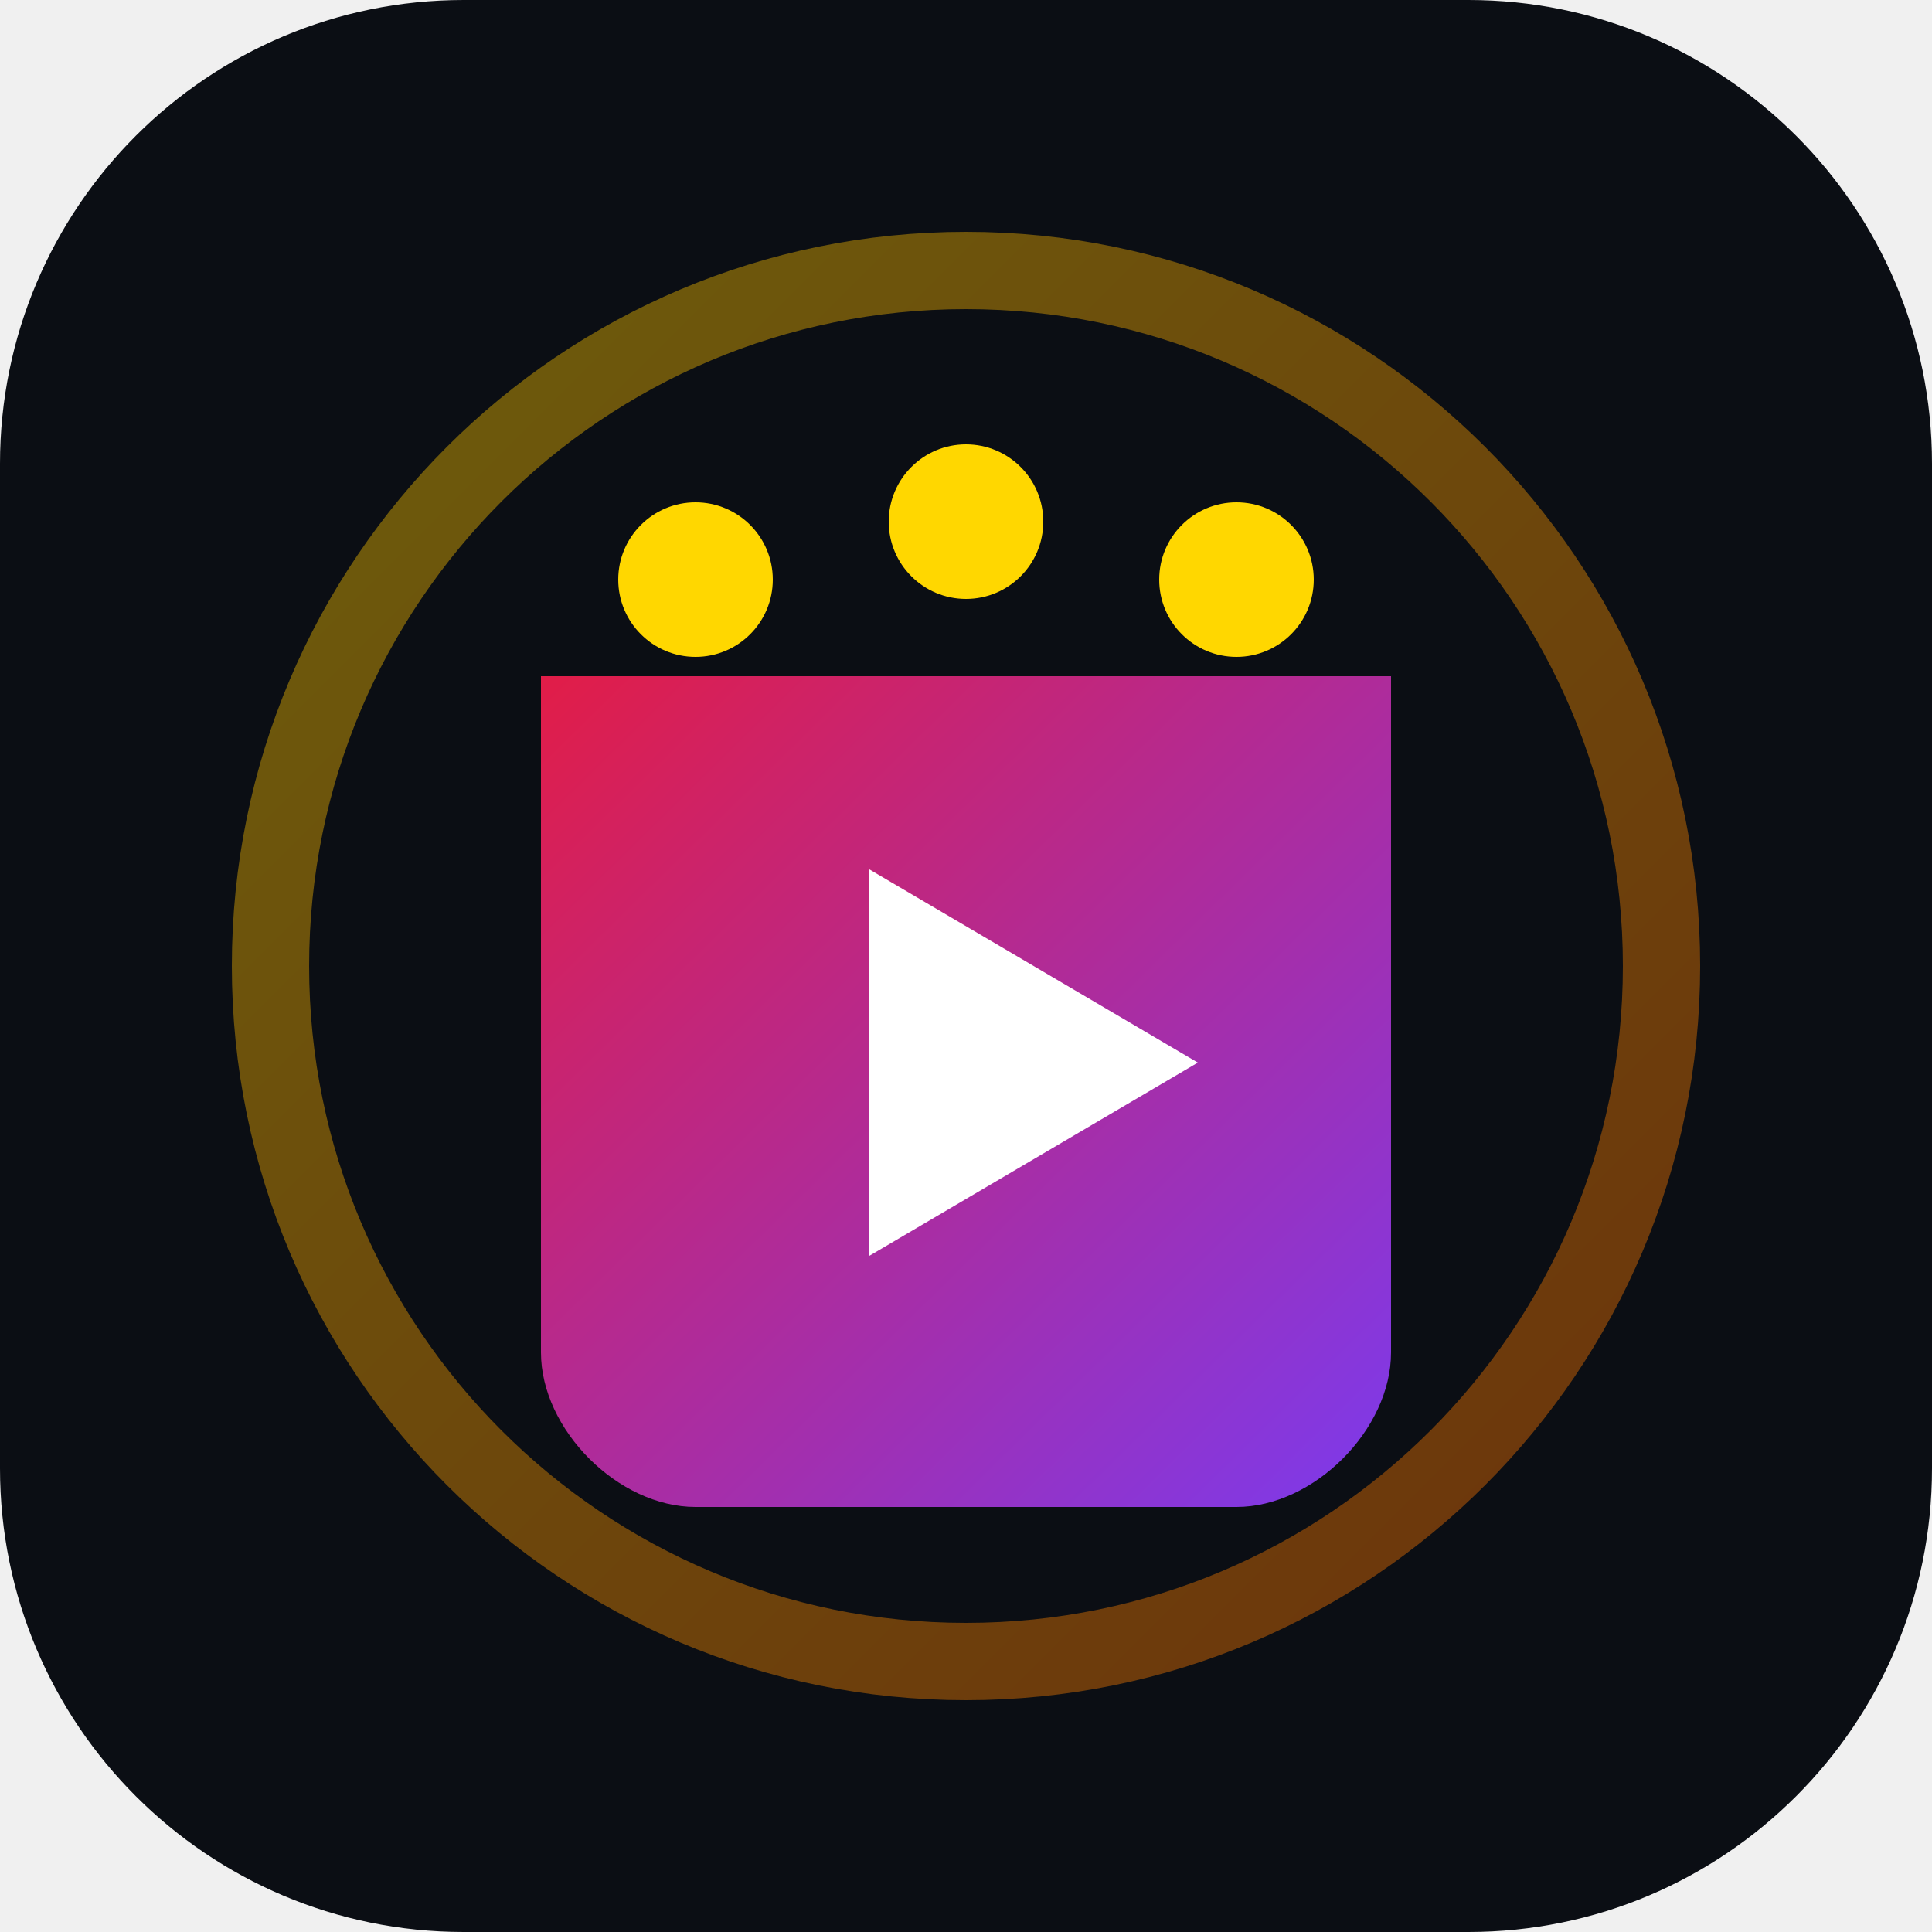
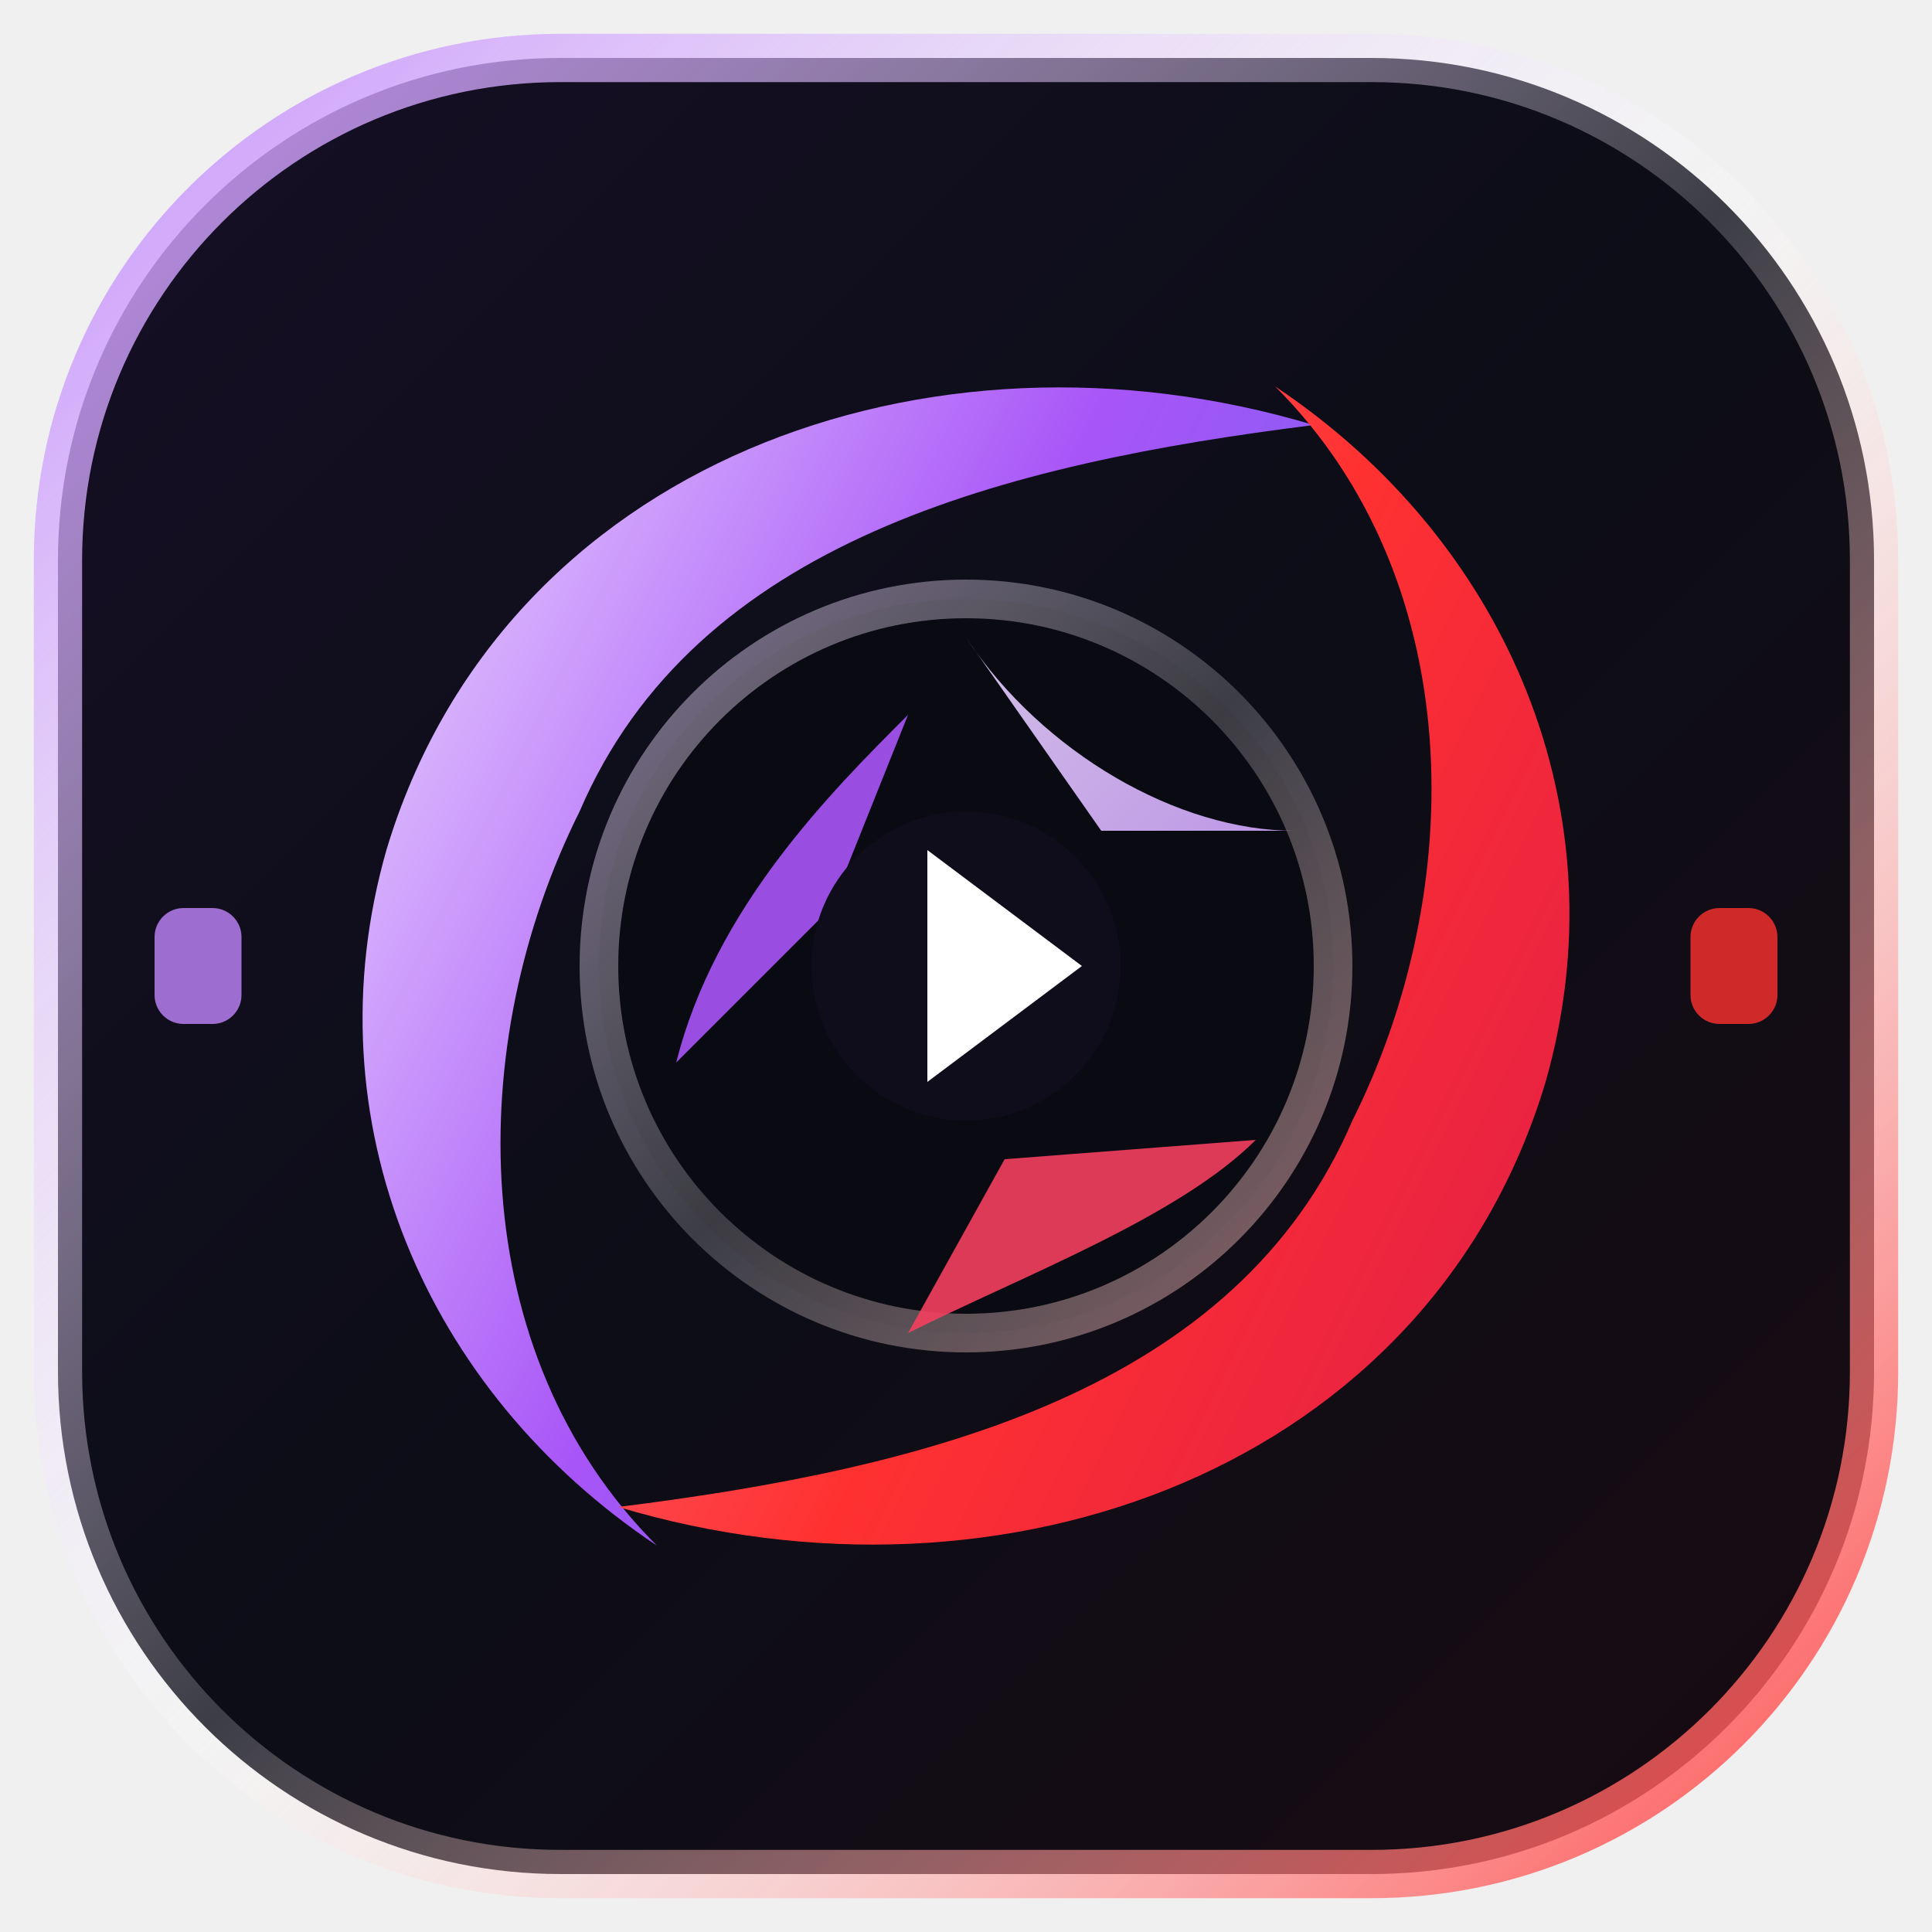
- <svg xmlns="http://www.w3.org/2000/svg" viewBox="0 0 100 100">
+ <svg xmlns="http://www.w3.org/2000/svg" width="100" height="100" viewBox="0 0 100 100" fill="none">
  <defs>
-     <linearGradient id="goldGrad" x1="0%" y1="0%" x2="100%" y2="100%">
-       <stop offset="0%" stop-color="#FFD700" />
-       <stop offset="100%" stop-color="#FF6B00" />
+     <linearGradient id="logoBg" x1="0" y1="0" x2="100" y2="100" gradientUnits="userSpaceOnUse">
+       <stop offset="0%" stop-color="#170f26" />
+       <stop offset="50%" stop-color="#0c0d17" />
+       <stop offset="100%" stop-color="#1a0b12" />
    </linearGradient>
-     <linearGradient id="neonGrad" x1="0%" y1="0%" x2="100%" y2="100%">
-       <stop offset="0%" stop-color="#E11D48" />
-       <stop offset="100%" stop-color="#7C3AED" />
+     <linearGradient id="logoBorder" x1="0" y1="0" x2="100" y2="100" gradientUnits="userSpaceOnUse">
+       <stop offset="0%" stop-color="#c084fc" />
+       <stop offset="50%" stop-color="rgba(255, 255, 255, 0.2)" />
+       <stop offset="100%" stop-color="#ff3130" />
+     </linearGradient>
+     <linearGradient id="violetArc" x1="20" y1="20" x2="80" y2="50" gradientUnits="userSpaceOnUse">
+       <stop offset="0%" stop-color="#e9d5ff" />
+       <stop offset="50%" stop-color="#a855f7" />
+       <stop offset="100%" stop-color="#6366f1" />
+     </linearGradient>
+     <linearGradient id="crimsonArc" x1="20" y1="50" x2="80" y2="80" gradientUnits="userSpaceOnUse">
+       <stop offset="0%" stop-color="#fb7185" />
+       <stop offset="50%" stop-color="#ff3130" />
+       <stop offset="100%" stop-color="#e11d48" />
+     </linearGradient>
+     <linearGradient id="bladeGrad" x1="35" y1="35" x2="65" y2="65" gradientUnits="userSpaceOnUse">
+       <stop offset="0%" stop-color="#f3e8ff" />
+       <stop offset="100%" stop-color="#c084fc" />
    </linearGradient>
  </defs>
-   <rect width="100" height="100" rx="24" fill="#0B0E14" />
-   <circle cx="50" cy="50" r="36" stroke="url(#goldGrad)" stroke-width="4" fill="none" opacity="0.4" />
-   <path d="M28 35 H72 V70 C72 74 68 78 64 78 H36 C32 78 28 74 28 70 Z" fill="url(#neonGrad)" />
-   <polygon points="45,45 62,55 45,65" fill="#FFFFFF" />
-   <circle cx="36" cy="30" r="4" fill="#FFD700" />
-   <circle cx="50" cy="27" r="4" fill="#FFD700" />
-   <circle cx="64" cy="30" r="4" fill="#FFD700" />
+   <rect x="3" y="3" width="94" height="94" rx="26" fill="url(#logoBg)" stroke="url(#logoBorder)" stroke-width="2.5" />
+   <path d="M 68 22 C 48 16, 26 24, 20 44 C 16 58, 22 72, 34 80 C 24 70, 24 54, 30 42 C 36 28, 52 24, 68 22 Z" fill="url(#violetArc)" />
+   <path d="M 32 78 C 52 84, 74 76, 80 56 C 84 42, 78 28, 66 20 C 76 30, 76 46, 70 58 C 64 72, 48 76, 32 78 Z" fill="url(#crimsonArc)" />
+   <circle cx="50" cy="50" r="19" fill="#0a0a12" stroke="url(#logoBorder)" stroke-width="2" />
+   <path d="M 50 33 C 54 39, 61 43, 67 43 L 57 43 Z" fill="url(#bladeGrad)" opacity="0.9" />
+   <path d="M 65 59 C 61 63, 53 66, 47 69 L 52 60 Z" fill="#f43f5e" opacity="0.9" />
+   <path d="M 35 55 C 37 47, 43 41, 47 37 L 43 47 Z" fill="#a855f7" opacity="0.9" />
+   <circle cx="50" cy="50" r="8" fill="#0f0c1b" />
+   <polygon points="48,44 56,50 48,56" fill="#ffffff" />
+   <rect x="8" y="47" width="4.5" height="6" rx="1.5" fill="#c084fc" opacity="0.8" />
+   <rect x="87.5" y="47" width="4.5" height="6" rx="1.5" fill="#ff3130" opacity="0.8" />
</svg>
